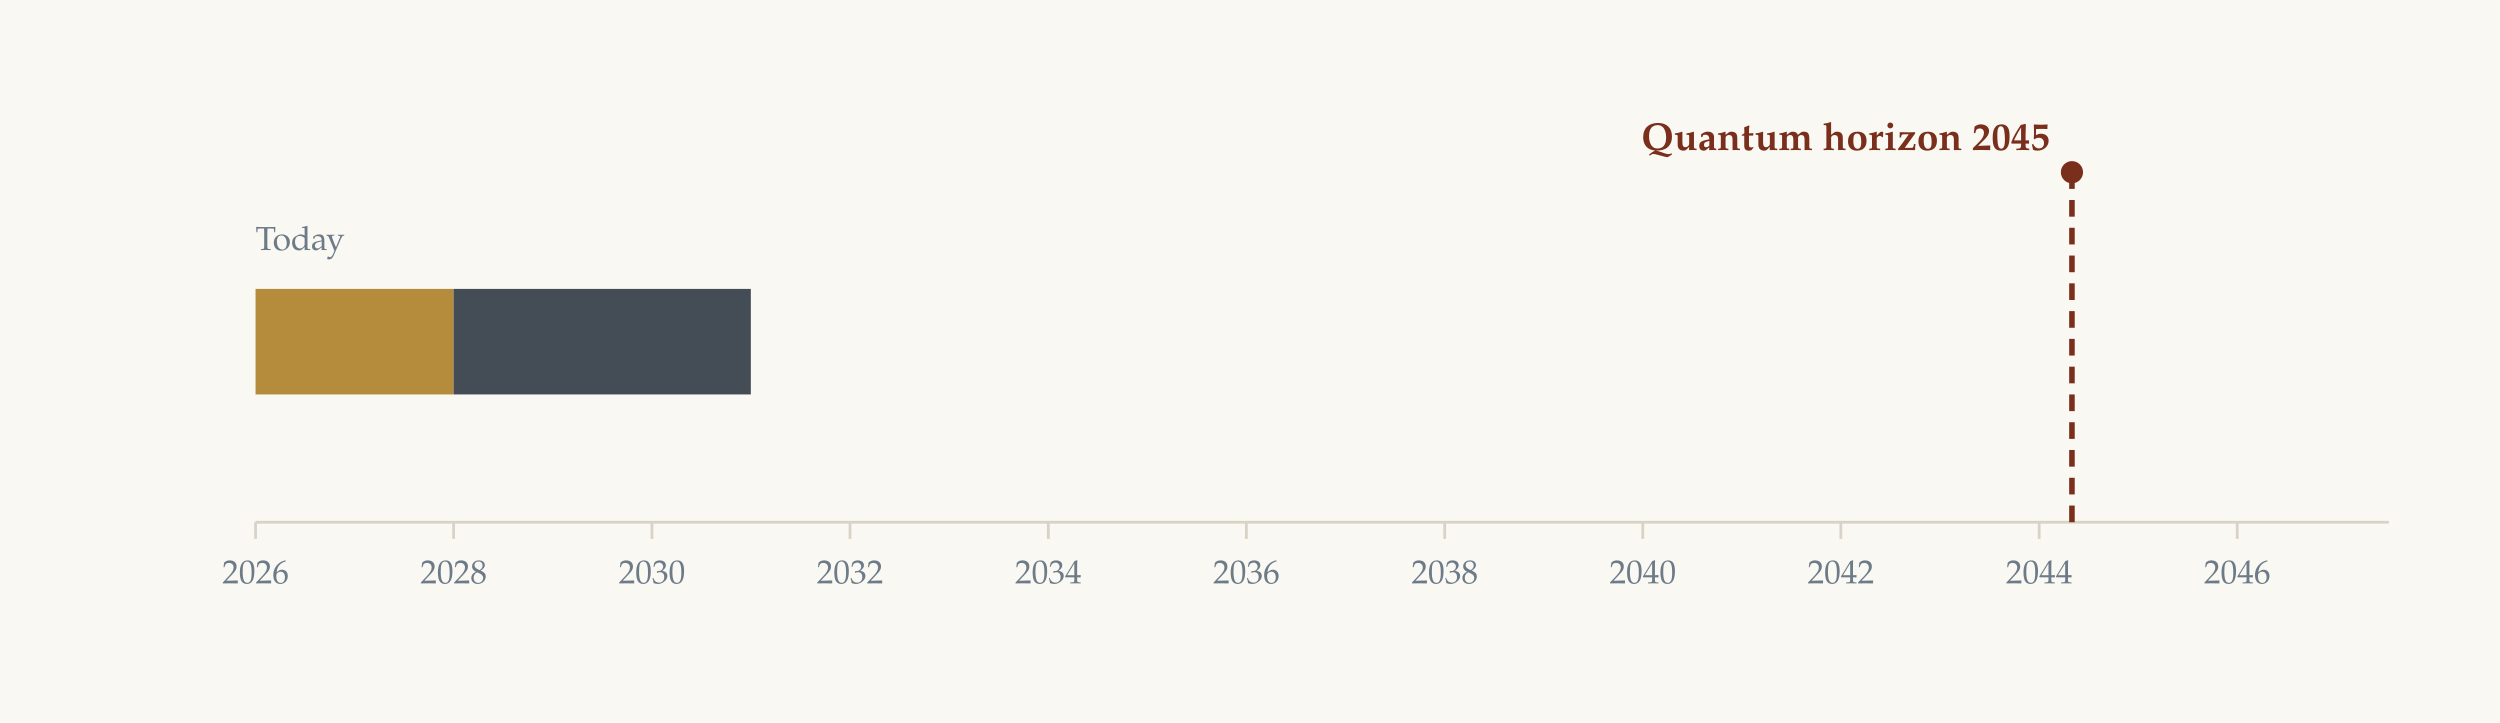
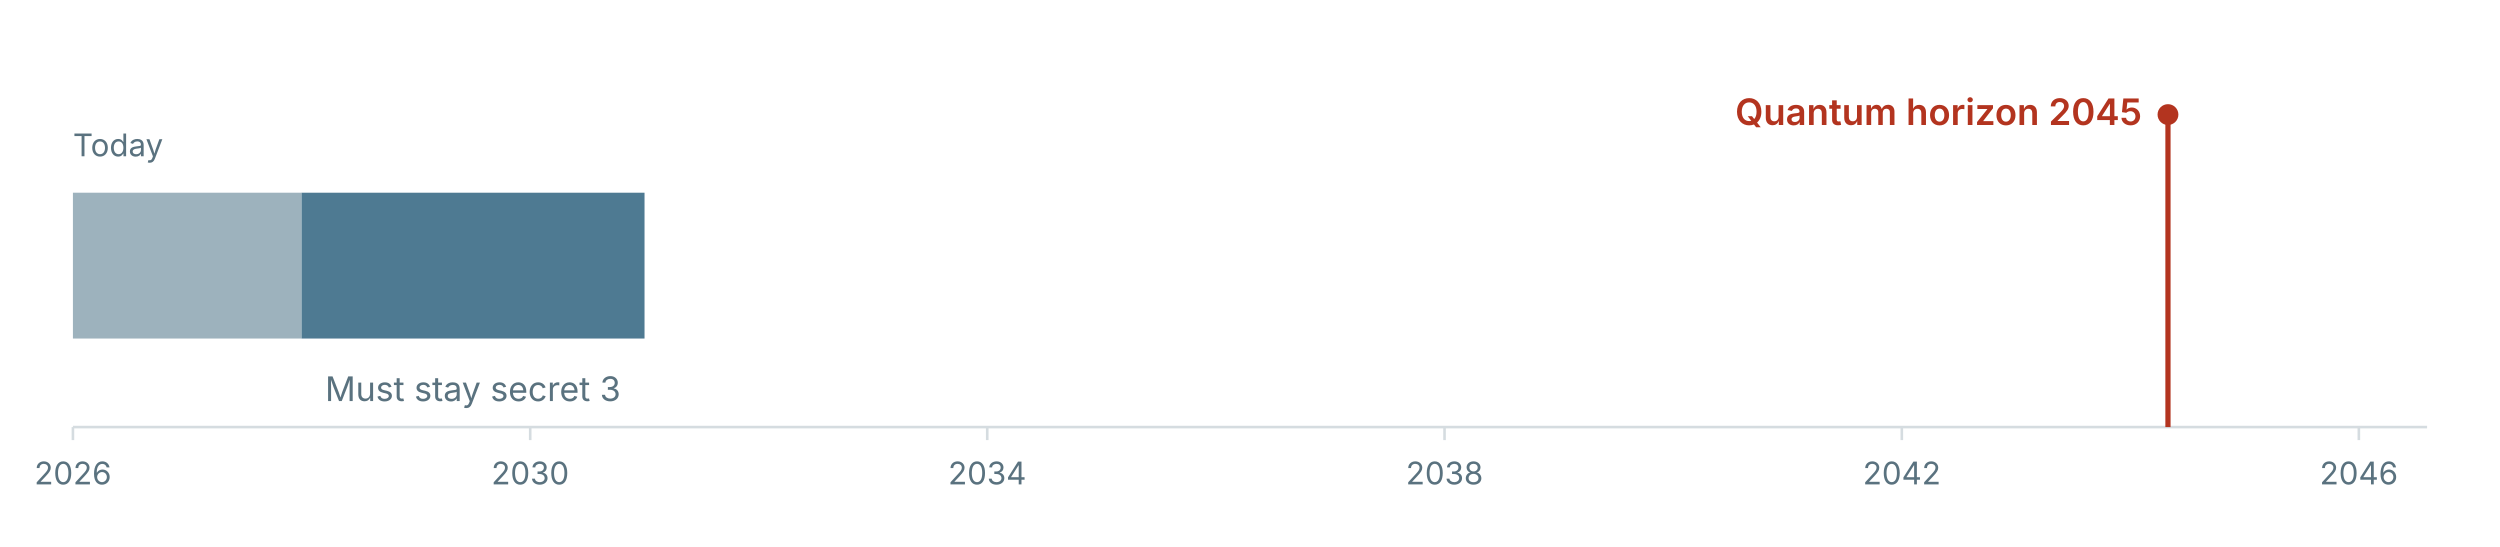
- <svg xmlns="http://www.w3.org/2000/svg" viewBox="0 0 900 260" width="900" height="260" role="img" aria-label="Quantum horizon">
-   <rect width="900" height="260" fill="#faf8f3" />
-   <line x1="92" y1="188" x2="860" y2="188" stroke="#d9d3c6" stroke-width="1" />
-   <line x1="92.0" y1="188" x2="92.0" y2="194" stroke="#d9d3c6" stroke-width="1" />
-   <text x="92.0" y="210" font-family="'Iowan Old Style','Palatino Linotype',Palatino,Georgia,serif" font-size="12" fill="#6d7b88" text-anchor="middle">2026</text>
-   <line x1="163.3" y1="188" x2="163.3" y2="194" stroke="#d9d3c6" stroke-width="1" />
-   <text x="163.3" y="210" font-family="'Iowan Old Style','Palatino Linotype',Palatino,Georgia,serif" font-size="12" fill="#6d7b88" text-anchor="middle">2028</text>
-   <line x1="234.7" y1="188" x2="234.7" y2="194" stroke="#d9d3c6" stroke-width="1" />
-   <text x="234.7" y="210" font-family="'Iowan Old Style','Palatino Linotype',Palatino,Georgia,serif" font-size="12" fill="#6d7b88" text-anchor="middle">2030</text>
-   <line x1="306.0" y1="188" x2="306.0" y2="194" stroke="#d9d3c6" stroke-width="1" />
-   <text x="306.0" y="210" font-family="'Iowan Old Style','Palatino Linotype',Palatino,Georgia,serif" font-size="12" fill="#6d7b88" text-anchor="middle">2032</text>
-   <line x1="377.4" y1="188" x2="377.4" y2="194" stroke="#d9d3c6" stroke-width="1" />
-   <text x="377.4" y="210" font-family="'Iowan Old Style','Palatino Linotype',Palatino,Georgia,serif" font-size="12" fill="#6d7b88" text-anchor="middle">2034</text>
-   <line x1="448.7" y1="188" x2="448.7" y2="194" stroke="#d9d3c6" stroke-width="1" />
-   <text x="448.7" y="210" font-family="'Iowan Old Style','Palatino Linotype',Palatino,Georgia,serif" font-size="12" fill="#6d7b88" text-anchor="middle">2036</text>
-   <line x1="520.1" y1="188" x2="520.1" y2="194" stroke="#d9d3c6" stroke-width="1" />
-   <text x="520.1" y="210" font-family="'Iowan Old Style','Palatino Linotype',Palatino,Georgia,serif" font-size="12" fill="#6d7b88" text-anchor="middle">2038</text>
-   <line x1="591.4" y1="188" x2="591.4" y2="194" stroke="#d9d3c6" stroke-width="1" />
-   <text x="591.4" y="210" font-family="'Iowan Old Style','Palatino Linotype',Palatino,Georgia,serif" font-size="12" fill="#6d7b88" text-anchor="middle">2040</text>
-   <line x1="662.7" y1="188" x2="662.7" y2="194" stroke="#d9d3c6" stroke-width="1" />
-   <text x="662.7" y="210" font-family="'Iowan Old Style','Palatino Linotype',Palatino,Georgia,serif" font-size="12" fill="#6d7b88" text-anchor="middle">2042</text>
-   <line x1="734.1" y1="188" x2="734.1" y2="194" stroke="#d9d3c6" stroke-width="1" />
-   <text x="734.1" y="210" font-family="'Iowan Old Style','Palatino Linotype',Palatino,Georgia,serif" font-size="12" fill="#6d7b88" text-anchor="middle">2044</text>
-   <line x1="805.4" y1="188" x2="805.4" y2="194" stroke="#d9d3c6" stroke-width="1" />
-   <text x="805.4" y="210" font-family="'Iowan Old Style','Palatino Linotype',Palatino,Georgia,serif" font-size="12" fill="#6d7b88" text-anchor="middle">2046</text>
-   <rect x="92.0" y="104" width="71.3" height="38" fill="#a8791c" fill-opacity="0.85" />
-   <rect x="163.3" y="104" width="107.0" height="38" fill="#1c2733" fill-opacity="0.82" />
-   <line x1="745.9" y1="62" x2="745.9" y2="188" stroke="#7a2f1c" stroke-width="2" stroke-dasharray="6 4" />
-   <circle cx="745.9" cy="62.0" r="4" fill="#7a2f1c" />
-   <text x="737.9" y="54" font-family="'Iowan Old Style','Palatino Linotype',Palatino,Georgia,serif" font-size="14" font-weight="bold" fill="#7a2f1c" text-anchor="end">Quantum horizon 2045</text>
-   <text x="92" y="90" font-family="'Iowan Old Style','Palatino Linotype',Palatino,Georgia,serif" font-size="12" fill="#6d7b88" text-anchor="start">Today</text>
+ <svg xmlns="http://www.w3.org/2000/svg" viewBox="0 0 960 210" width="960" height="210" role="img" aria-label="Quantum horizon 2045">
+   <line x1="28" y1="164" x2="932" y2="164" stroke="#D5DCE0" stroke-width="1" />
+   <line x1="28.0" y1="164" x2="28.0" y2="169" stroke="#D5DCE0" stroke-width="1" />
+   <text x="28.0" y="186" font-family="ui-sans-serif, system-ui, -apple-system, 'Segoe UI', Inter, Roboto, 'Helvetica Neue', Arial, sans-serif" font-size="12" fill="#5A727F" text-anchor="middle" style="font-variant-numeric:tabular-nums">2026</text>
+   <line x1="203.6" y1="164" x2="203.6" y2="169" stroke="#D5DCE0" stroke-width="1" />
+   <text x="203.6" y="186" font-family="ui-sans-serif, system-ui, -apple-system, 'Segoe UI', Inter, Roboto, 'Helvetica Neue', Arial, sans-serif" font-size="12" fill="#5A727F" text-anchor="middle" style="font-variant-numeric:tabular-nums">2030</text>
+   <line x1="379.1" y1="164" x2="379.1" y2="169" stroke="#D5DCE0" stroke-width="1" />
+   <text x="379.1" y="186" font-family="ui-sans-serif, system-ui, -apple-system, 'Segoe UI', Inter, Roboto, 'Helvetica Neue', Arial, sans-serif" font-size="12" fill="#5A727F" text-anchor="middle" style="font-variant-numeric:tabular-nums">2034</text>
+   <line x1="554.7" y1="164" x2="554.7" y2="169" stroke="#D5DCE0" stroke-width="1" />
+   <text x="554.7" y="186" font-family="ui-sans-serif, system-ui, -apple-system, 'Segoe UI', Inter, Roboto, 'Helvetica Neue', Arial, sans-serif" font-size="12" fill="#5A727F" text-anchor="middle" style="font-variant-numeric:tabular-nums">2038</text>
+   <line x1="730.3" y1="164" x2="730.3" y2="169" stroke="#D5DCE0" stroke-width="1" />
+   <text x="730.3" y="186" font-family="ui-sans-serif, system-ui, -apple-system, 'Segoe UI', Inter, Roboto, 'Helvetica Neue', Arial, sans-serif" font-size="12" fill="#5A727F" text-anchor="middle" style="font-variant-numeric:tabular-nums">2042</text>
+   <line x1="905.8" y1="164" x2="905.8" y2="169" stroke="#D5DCE0" stroke-width="1" />
+   <text x="905.8" y="186" font-family="ui-sans-serif, system-ui, -apple-system, 'Segoe UI', Inter, Roboto, 'Helvetica Neue', Arial, sans-serif" font-size="12" fill="#5A727F" text-anchor="middle" style="font-variant-numeric:tabular-nums">2046</text>
+   <rect x="28.0" y="74" width="87.8" height="56" fill="#9DB2BD" />
+   <rect x="115.8" y="74" width="131.7" height="56" fill="#4E7A92" />
+   <text x="181.6" y="154" font-family="ui-sans-serif, system-ui, -apple-system, 'Segoe UI', Inter, Roboto, 'Helvetica Neue', Arial, sans-serif" font-size="13" fill="#5A727F" text-anchor="middle" style="font-variant-numeric:tabular-nums">Must stay secret 3</text>
+   <line x1="832.5" y1="44" x2="832.5" y2="164" stroke="#B3341F" stroke-width="2" />
+   <circle cx="832.5" cy="44" r="4" fill="#B3341F" />
+   <text x="822.5" y="48" font-family="ui-sans-serif, system-ui, -apple-system, 'Segoe UI', Inter, Roboto, 'Helvetica Neue', Arial, sans-serif" font-size="14" font-weight="600" fill="#B3341F" text-anchor="end" style="font-variant-numeric:tabular-nums">Quantum horizon 2045</text>
+   <text x="28.0" y="60" font-family="ui-sans-serif, system-ui, -apple-system, 'Segoe UI', Inter, Roboto, 'Helvetica Neue', Arial, sans-serif" font-size="12" fill="#5A727F" text-anchor="start" style="font-variant-numeric:tabular-nums">Today</text>
</svg>
